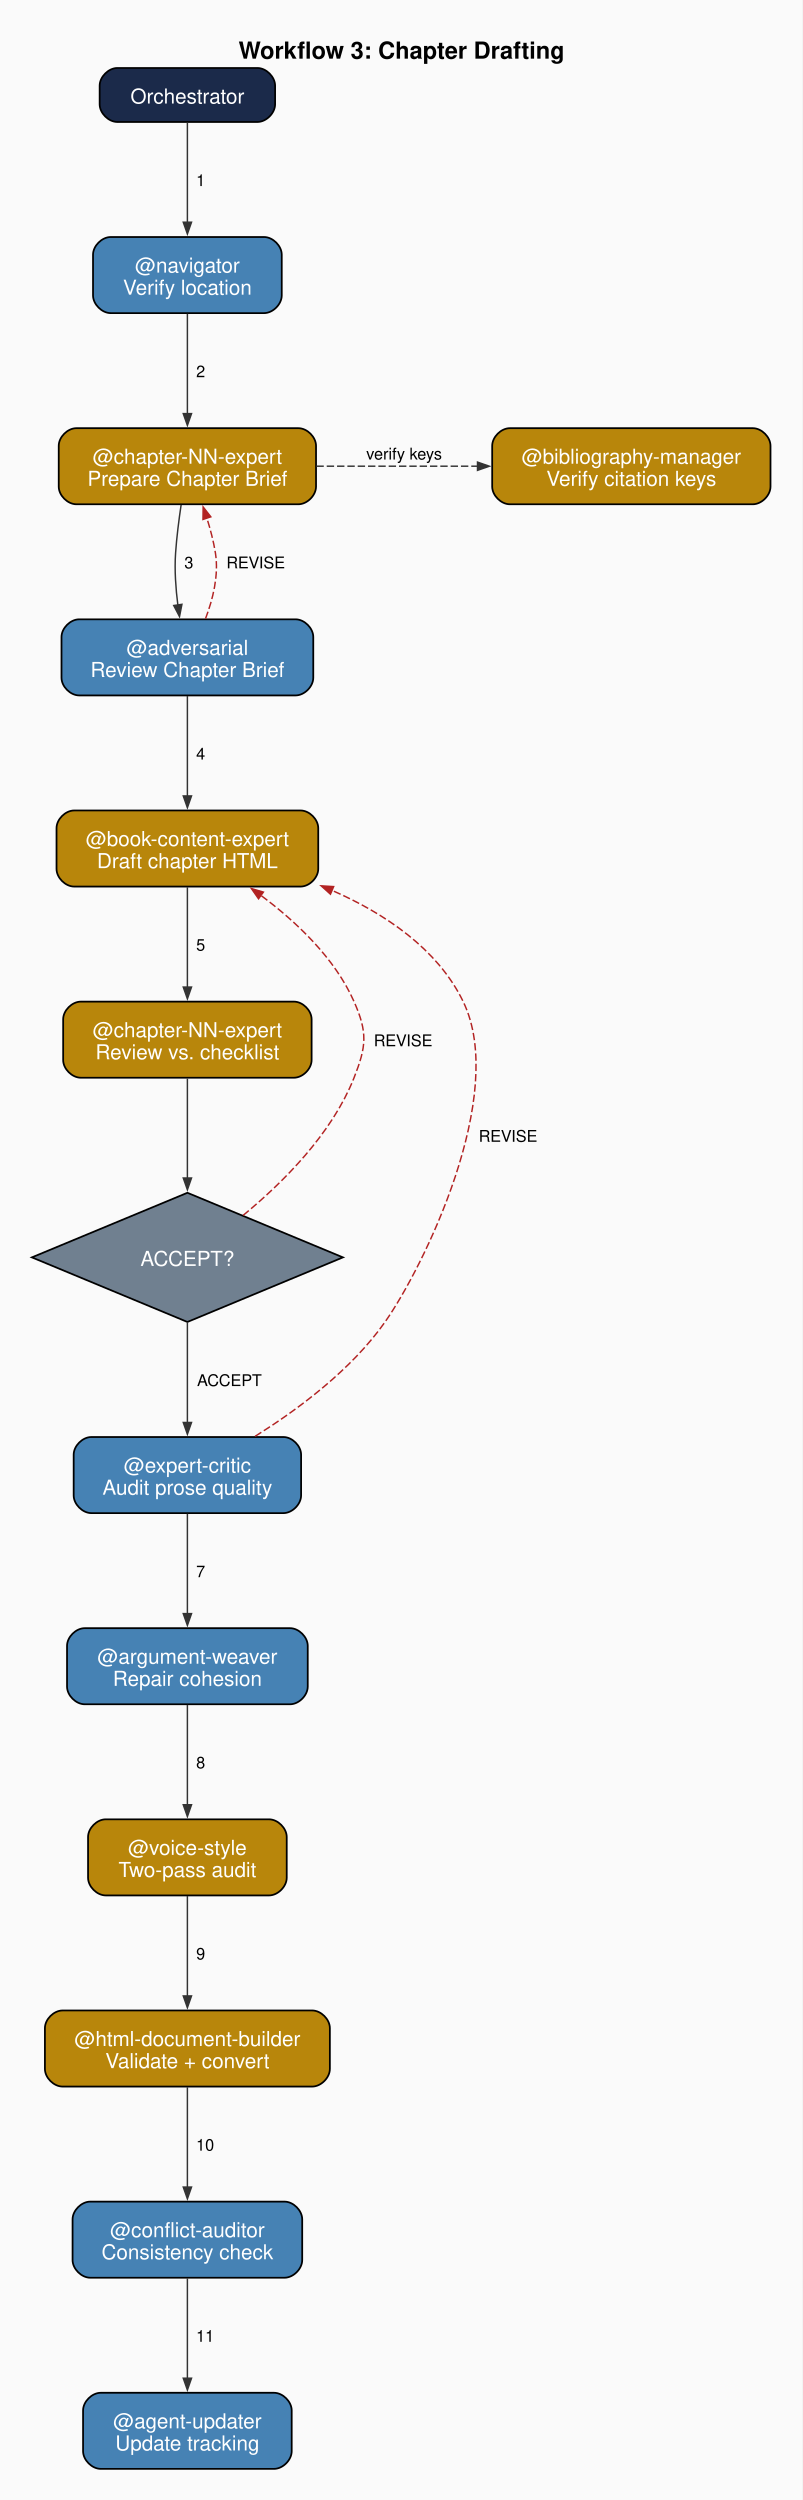
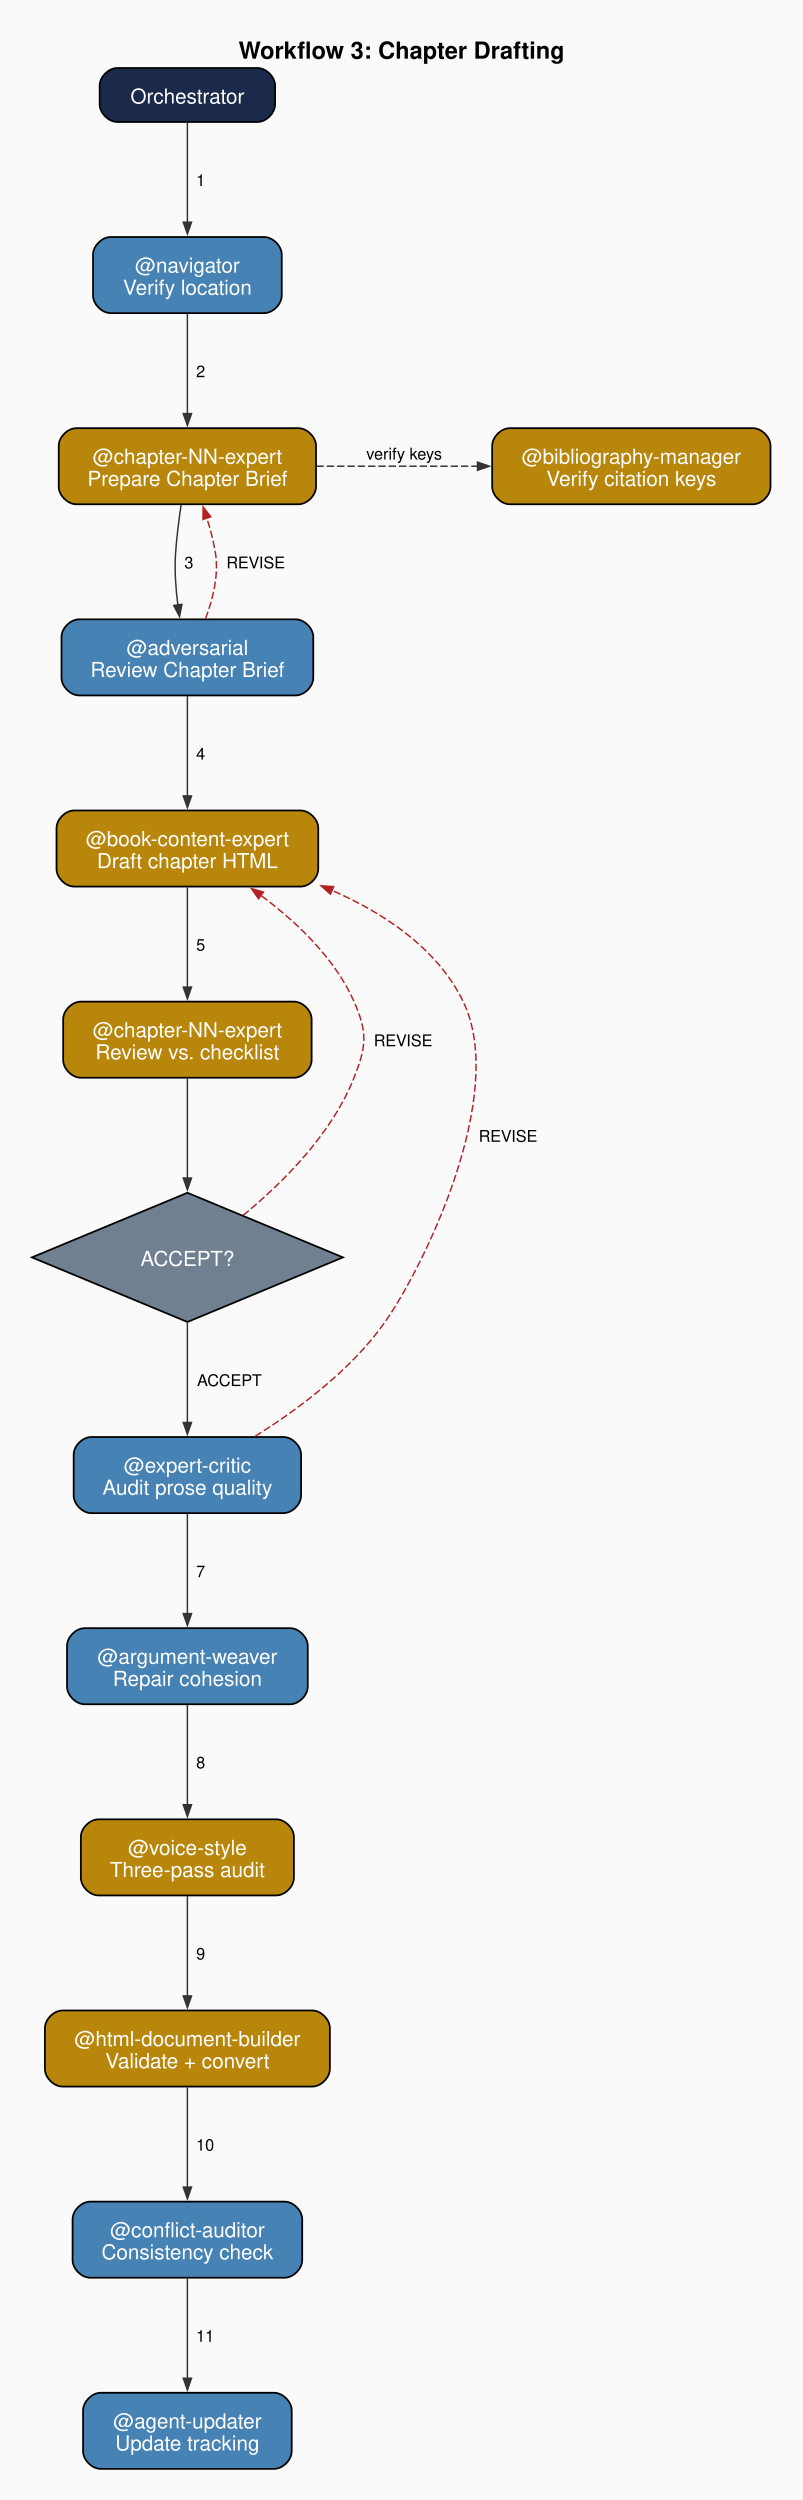
<svg xmlns="http://www.w3.org/2000/svg" width="544pt" height="1695pt" viewBox="0.00 0.00 544.00 1695.00">
  <g id="graph0" class="graph" transform="scale(1 1) rotate(0) translate(21.6 1673.9)">
    <polygon fill="#fafafa" stroke="none" points="-21.6,21.6 -21.6,-1673.9 522.4,-1673.9 522.4,21.6 -21.6,21.6" />
    <text xml:space="preserve" text-anchor="start" x="140.15" y="-1634.1" font-family="Helvetica,sans-Serif" font-weight="bold" font-size="16.00">Workflow 3: Chapter Drafting</text>
    <g id="node1" class="node">
      <path fill="#1b2a4a" stroke="black" stroke-width="1.2" d="M152.92,-1627.8C152.92,-1627.8 57.97,-1627.8 57.97,-1627.8 51.97,-1627.8 45.97,-1621.8 45.97,-1615.8 45.97,-1615.8 45.97,-1603.2 45.97,-1603.2 45.97,-1597.2 51.97,-1591.2 57.97,-1591.2 57.97,-1591.2 152.92,-1591.2 152.92,-1591.2 158.92,-1591.2 164.92,-1597.2 164.92,-1603.2 164.92,-1603.2 164.92,-1615.8 164.92,-1615.8 164.92,-1621.8 158.92,-1627.8 152.92,-1627.8" />
      <text xml:space="preserve" text-anchor="middle" x="105.45" y="-1603.7" font-family="Helvetica,sans-Serif" font-size="14.00" fill="white">Orchestrator</text>
    </g>
    <g id="node2" class="node">
      <path fill="#4682b4" stroke="black" stroke-width="1.2" d="M157.42,-1513.2C157.42,-1513.2 53.47,-1513.2 53.47,-1513.2 47.48,-1513.2 41.47,-1507.2 41.47,-1501.2 41.47,-1501.2 41.47,-1473.6 41.47,-1473.6 41.47,-1467.6 47.47,-1461.6 53.47,-1461.6 53.47,-1461.6 157.42,-1461.6 157.42,-1461.6 163.42,-1461.6 169.42,-1467.6 169.42,-1473.6 169.42,-1473.6 169.42,-1501.2 169.42,-1501.2 169.42,-1507.2 163.42,-1513.2 157.42,-1513.2" />
      <text xml:space="preserve" text-anchor="middle" x="105.45" y="-1489.1" font-family="Helvetica,sans-Serif" font-size="14.00" fill="white">@navigator</text>
      <text xml:space="preserve" text-anchor="middle" x="105.45" y="-1474.1" font-family="Helvetica,sans-Serif" font-size="14.00" fill="white">Verify location</text>
    </g>
    <g id="edge1" class="edge">
      <path fill="none" stroke="#333333" d="M105.45,-1590.78C105.45,-1573.05 105.45,-1545.29 105.45,-1523.15" />
      <polygon fill="#333333" stroke="#333333" points="108.25,-1523.26 105.45,-1515.26 102.65,-1523.26 108.25,-1523.26" />
      <text xml:space="preserve" text-anchor="middle" x="114.45" y="-1547.75" font-family="Helvetica,sans-Serif" font-size="11.00">  1  </text>
    </g>
    <g id="node3" class="node">
      <path fill="#b8860b" stroke="black" stroke-width="1.2" d="M180.67,-1383.6C180.67,-1383.6 30.22,-1383.6 30.22,-1383.6 24.22,-1383.6 18.22,-1377.6 18.22,-1371.6 18.22,-1371.6 18.22,-1344 18.22,-1344 18.22,-1338 24.22,-1332 30.22,-1332 30.22,-1332 180.67,-1332 180.67,-1332 186.67,-1332 192.67,-1338 192.67,-1344 192.67,-1344 192.67,-1371.6 192.67,-1371.6 192.67,-1377.6 186.67,-1383.6 180.67,-1383.6" />
      <text xml:space="preserve" text-anchor="middle" x="105.45" y="-1359.5" font-family="Helvetica,sans-Serif" font-size="14.00" fill="white">@chapter-NN-expert</text>
      <text xml:space="preserve" text-anchor="middle" x="105.45" y="-1344.5" font-family="Helvetica,sans-Serif" font-size="14.00" fill="white">Prepare Chapter Brief</text>
    </g>
    <g id="edge2" class="edge">
      <path fill="none" stroke="#333333" d="M105.45,-1461.19C105.45,-1441.79 105.45,-1414.77 105.45,-1393.35" />
      <polygon fill="#333333" stroke="#333333" points="108.25,-1393.47 105.45,-1385.47 102.65,-1393.47 108.25,-1393.47" />
      <text xml:space="preserve" text-anchor="middle" x="114.45" y="-1418.15" font-family="Helvetica,sans-Serif" font-size="11.00">  2  </text>
    </g>
    <g id="node4" class="node">
      <path fill="#b8860b" stroke="black" stroke-width="1.2" d="M488.8,-1383.6C488.8,-1383.6 324.1,-1383.6 324.1,-1383.6 318.1,-1383.6 312.1,-1377.6 312.1,-1371.6 312.1,-1371.6 312.1,-1344 312.1,-1344 312.1,-1338 318.1,-1332 324.1,-1332 324.1,-1332 488.8,-1332 488.8,-1332 494.8,-1332 500.8,-1338 500.8,-1344 500.8,-1344 500.8,-1371.6 500.8,-1371.6 500.8,-1377.6 494.8,-1383.6 488.8,-1383.6" />
      <text xml:space="preserve" text-anchor="middle" x="406.45" y="-1359.5" font-family="Helvetica,sans-Serif" font-size="14.00" fill="white">@bibliography-manager</text>
      <text xml:space="preserve" text-anchor="middle" x="406.45" y="-1344.5" font-family="Helvetica,sans-Serif" font-size="14.00" fill="white">Verify citation keys</text>
    </g>
    <g id="edge3" class="edge">
      <path fill="none" stroke="#333333" stroke-dasharray="5,2" d="M192.92,-1357.8C227.09,-1357.8 266.57,-1357.8 302.2,-1357.8" />
      <polygon fill="#333333" stroke="#333333" points="302.15,-1360.6 310.15,-1357.8 302.15,-1355 302.15,-1360.6" />
      <text xml:space="preserve" text-anchor="middle" x="252.39" y="-1362.35" font-family="Helvetica,sans-Serif" font-size="11.00">  verify keys  </text>
    </g>
    <g id="node5" class="node">
      <path fill="#4682b4" stroke="black" stroke-width="1.2" d="M178.8,-1254C178.8,-1254 32.1,-1254 32.1,-1254 26.1,-1254 20.1,-1248 20.1,-1242 20.1,-1242 20.1,-1214.4 20.1,-1214.4 20.1,-1208.4 26.1,-1202.4 32.1,-1202.4 32.1,-1202.4 178.8,-1202.4 178.8,-1202.4 184.8,-1202.4 190.8,-1208.4 190.8,-1214.4 190.8,-1214.4 190.8,-1242 190.8,-1242 190.8,-1248 184.8,-1254 178.8,-1254" />
      <text xml:space="preserve" text-anchor="middle" x="105.45" y="-1229.9" font-family="Helvetica,sans-Serif" font-size="14.00" fill="white">@adversarial</text>
      <text xml:space="preserve" text-anchor="middle" x="105.45" y="-1214.9" font-family="Helvetica,sans-Serif" font-size="14.00" fill="white">Review Chapter Brief</text>
    </g>
    <g id="edge4" class="edge">
      <path fill="none" stroke="#333333" d="M101.19,-1331.56C99.69,-1321.46 98.19,-1309.71 97.45,-1299 96.65,-1287.4 97.56,-1274.76 99.01,-1263.47" />
      <polygon fill="#333333" stroke="#333333" points="101.74,-1264.17 100.11,-1255.85 96.19,-1263.36 101.74,-1264.17" />
      <text xml:space="preserve" text-anchor="middle" x="106.45" y="-1288.55" font-family="Helvetica,sans-Serif" font-size="11.00">  3  </text>
    </g>
    <g id="edge5" class="edge">
      <path fill="none" stroke="#b22222" stroke-dasharray="5,2" d="M117.73,-1254.44C122.74,-1267.58 126.85,-1283.99 124.45,-1299 123.19,-1306.87 121.02,-1315.13 118.59,-1322.85" />
      <polygon fill="#b22222" stroke="#b22222" points="116.02,-1321.71 116.13,-1330.19 121.33,-1323.49 116.02,-1321.71" />
      <text xml:space="preserve" text-anchor="middle" x="151.78" y="-1288.55" font-family="Helvetica,sans-Serif" font-size="11.00">  REVISE  </text>
    </g>
    <g id="node6" class="node">
      <path fill="#b8860b" stroke="black" stroke-width="1.2" d="M182.17,-1124.4C182.17,-1124.4 28.72,-1124.4 28.72,-1124.4 22.72,-1124.4 16.72,-1118.4 16.72,-1112.4 16.72,-1112.4 16.72,-1084.8 16.72,-1084.8 16.72,-1078.8 22.72,-1072.8 28.72,-1072.8 28.72,-1072.8 182.17,-1072.8 182.17,-1072.8 188.17,-1072.8 194.17,-1078.8 194.17,-1084.8 194.17,-1084.8 194.17,-1112.4 194.17,-1112.4 194.17,-1118.4 188.17,-1124.4 182.17,-1124.4" />
      <text xml:space="preserve" text-anchor="middle" x="105.45" y="-1100.3" font-family="Helvetica,sans-Serif" font-size="14.00" fill="white">@book-content-expert</text>
      <text xml:space="preserve" text-anchor="middle" x="105.45" y="-1085.3" font-family="Helvetica,sans-Serif" font-size="14.00" fill="white">Draft chapter HTML</text>
    </g>
    <g id="edge6" class="edge">
      <path fill="none" stroke="#333333" d="M105.45,-1201.99C105.45,-1182.59 105.45,-1155.57 105.45,-1134.15" />
      <polygon fill="#333333" stroke="#333333" points="108.25,-1134.27 105.45,-1126.27 102.65,-1134.27 108.25,-1134.27" />
      <text xml:space="preserve" text-anchor="middle" x="114.45" y="-1158.95" font-family="Helvetica,sans-Serif" font-size="11.00">  4  </text>
    </g>
    <g id="node7" class="node">
      <path fill="#b8860b" stroke="black" stroke-width="1.2" d="M177.67,-994.8C177.67,-994.8 33.23,-994.8 33.23,-994.8 27.22,-994.8 21.22,-988.8 21.22,-982.8 21.22,-982.8 21.22,-955.2 21.22,-955.2 21.22,-949.2 27.22,-943.2 33.22,-943.2 33.22,-943.2 177.67,-943.2 177.67,-943.2 183.67,-943.2 189.67,-949.2 189.67,-955.2 189.67,-955.2 189.67,-982.8 189.67,-982.8 189.67,-988.8 183.67,-994.8 177.67,-994.8" />
      <text xml:space="preserve" text-anchor="middle" x="105.45" y="-970.7" font-family="Helvetica,sans-Serif" font-size="14.00" fill="white">@chapter-NN-expert</text>
      <text xml:space="preserve" text-anchor="middle" x="105.45" y="-955.7" font-family="Helvetica,sans-Serif" font-size="14.00" fill="white">Review vs. checklist</text>
    </g>
    <g id="edge7" class="edge">
      <path fill="none" stroke="#333333" d="M105.45,-1072.39C105.45,-1052.99 105.45,-1025.97 105.45,-1004.55" />
      <polygon fill="#333333" stroke="#333333" points="108.25,-1004.67 105.45,-996.67 102.65,-1004.67 108.25,-1004.67" />
      <text xml:space="preserve" text-anchor="middle" x="114.45" y="-1029.35" font-family="Helvetica,sans-Serif" font-size="11.00">  5  </text>
    </g>
    <g id="node8" class="node">
      <polygon fill="#708090" stroke="black" stroke-width="1.2" points="105.45,-865.2 0,-821.4 105.45,-777.6 210.9,-821.4 105.45,-865.2" />
      <text xml:space="preserve" text-anchor="middle" x="105.45" y="-815.6" font-family="Helvetica,sans-Serif" font-size="14.00" fill="white">ACCEPT?</text>
    </g>
    <g id="edge8" class="edge">
      <path fill="none" stroke="#333333" d="M105.45,-942.64C105.45,-924.02 105.45,-898.07 105.45,-875.04" />
      <polygon fill="#333333" stroke="#333333" points="108.25,-875.23 105.45,-867.23 102.65,-875.23 108.25,-875.23" />
    </g>
    <g id="edge10" class="edge">
      <path fill="none" stroke="#b22222" stroke-dasharray="5,2" d="M143.25,-849.9C169.88,-871.79 203.37,-905 218.45,-943.2 226.87,-964.53 227.72,-973.83 218.45,-994.8 205.39,-1024.35 179.17,-1049.05 155.27,-1066.83" />
      <polygon fill="#b22222" stroke="#b22222" points="153.69,-1064.52 148.84,-1071.47 156.97,-1069.06 153.69,-1064.52" />
      <text xml:space="preserve" text-anchor="middle" x="251.71" y="-964.55" font-family="Helvetica,sans-Serif" font-size="11.00">  REVISE  </text>
    </g>
    <g id="node9" class="node">
      <path fill="#4682b4" stroke="black" stroke-width="1.2" d="M170.55,-699.6C170.55,-699.6 40.35,-699.6 40.35,-699.6 34.35,-699.6 28.35,-693.6 28.35,-687.6 28.35,-687.6 28.35,-660 28.35,-660 28.35,-654 34.35,-648 40.35,-648 40.35,-648 170.55,-648 170.55,-648 176.55,-648 182.55,-654 182.55,-660 182.55,-660 182.55,-687.6 182.55,-687.6 182.55,-693.6 176.55,-699.6 170.55,-699.6" />
      <text xml:space="preserve" text-anchor="middle" x="105.45" y="-675.5" font-family="Helvetica,sans-Serif" font-size="14.00" fill="white">@expert-critic</text>
      <text xml:space="preserve" text-anchor="middle" x="105.45" y="-660.5" font-family="Helvetica,sans-Serif" font-size="14.00" fill="white">Audit prose quality</text>
    </g>
    <g id="edge9" class="edge">
      <path fill="none" stroke="#333333" d="M105.45,-777.11C105.45,-755.5 105.45,-729.71 105.45,-709.43" />
      <polygon fill="#333333" stroke="#333333" points="108.25,-709.48 105.45,-701.48 102.65,-709.48 108.25,-709.48" />
      <text xml:space="preserve" text-anchor="middle" x="133.95" y="-734.15" font-family="Helvetica,sans-Serif" font-size="11.00">  ACCEPT  </text>
    </g>
    <g id="edge11" class="edge">
      <path fill="none" stroke="#b22222" stroke-dasharray="5,2" d="M151.37,-700.09C180.39,-718.21 216.59,-745.11 239.45,-777.6 265.09,-814.04 323.1,-931.54 292.45,-994.8 275.02,-1030.76 239.09,-1054.66 203.34,-1070.29" />
      <polygon fill="#b22222" stroke="#b22222" points="202.44,-1067.63 196.15,-1073.31 204.61,-1072.79 202.44,-1067.63" />
      <text xml:space="preserve" text-anchor="middle" x="322.86" y="-899.75" font-family="Helvetica,sans-Serif" font-size="11.00">  REVISE  </text>
    </g>
    <g id="node10" class="node">
      <path fill="#4682b4" stroke="black" stroke-width="1.2" d="M175.05,-570C175.05,-570 35.85,-570 35.85,-570 29.85,-570 23.85,-564 23.85,-558 23.85,-558 23.85,-530.4 23.85,-530.4 23.85,-524.4 29.85,-518.4 35.85,-518.4 35.85,-518.4 175.05,-518.4 175.05,-518.4 181.05,-518.4 187.05,-524.4 187.05,-530.4 187.05,-530.4 187.05,-558 187.05,-558 187.05,-564 181.05,-570 175.05,-570" />
      <text xml:space="preserve" text-anchor="middle" x="105.45" y="-545.9" font-family="Helvetica,sans-Serif" font-size="14.00" fill="white">@argument-weaver</text>
      <text xml:space="preserve" text-anchor="middle" x="105.45" y="-530.9" font-family="Helvetica,sans-Serif" font-size="14.00" fill="white">Repair cohesion</text>
    </g>
    <g id="edge12" class="edge">
      <path fill="none" stroke="#333333" d="M105.45,-647.59C105.45,-628.19 105.45,-601.17 105.45,-579.75" />
      <polygon fill="#333333" stroke="#333333" points="108.25,-579.87 105.45,-571.87 102.65,-579.87 108.25,-579.87" />
      <text xml:space="preserve" text-anchor="middle" x="114.45" y="-604.55" font-family="Helvetica,sans-Serif" font-size="11.00">  7  </text>
    </g>
    <g id="node11" class="node">
-       <path fill="#b8860b" stroke="black" stroke-width="1.2" d="M160.8,-440.4C160.8,-440.4 50.1,-440.4 50.1,-440.4 44.1,-440.4 38.1,-434.4 38.1,-428.4 38.1,-428.4 38.1,-400.8 38.1,-400.8 38.1,-394.8 44.1,-388.8 50.1,-388.8 50.1,-388.8 160.8,-388.8 160.8,-388.8 166.8,-388.8 172.8,-394.8 172.8,-400.8 172.8,-400.8 172.8,-428.4 172.8,-428.4 172.8,-434.4 166.8,-440.4 160.8,-440.4" />
+       <path fill="#b8860b" stroke="black" stroke-width="1.2" d="M165.67,-440.4C165.67,-440.4 45.23,-440.4 45.23,-440.4 39.22,-440.4 33.22,-434.4 33.22,-428.4 33.22,-428.4 33.22,-400.8 33.22,-400.8 33.22,-394.8 39.22,-388.8 45.22,-388.8 45.22,-388.8 165.67,-388.8 165.67,-388.8 171.67,-388.8 177.67,-394.8 177.67,-400.8 177.67,-400.8 177.67,-428.4 177.67,-428.4 177.67,-434.4 171.67,-440.4 165.67,-440.4" />
      <text xml:space="preserve" text-anchor="middle" x="105.45" y="-416.3" font-family="Helvetica,sans-Serif" font-size="14.00" fill="white">@voice-style</text>
-       <text xml:space="preserve" text-anchor="middle" x="105.45" y="-401.3" font-family="Helvetica,sans-Serif" font-size="14.00" fill="white">Two-pass audit</text>
+       <text xml:space="preserve" text-anchor="middle" x="105.45" y="-401.3" font-family="Helvetica,sans-Serif" font-size="14.00" fill="white">Three-pass audit</text>
    </g>
    <g id="edge13" class="edge">
      <path fill="none" stroke="#333333" d="M105.45,-517.99C105.45,-498.59 105.45,-471.57 105.45,-450.15" />
      <polygon fill="#333333" stroke="#333333" points="108.25,-450.27 105.45,-442.27 102.65,-450.27 108.25,-450.27" />
      <text xml:space="preserve" text-anchor="middle" x="114.45" y="-474.95" font-family="Helvetica,sans-Serif" font-size="11.00">  8  </text>
    </g>
    <g id="node12" class="node">
      <path fill="#b8860b" stroke="black" stroke-width="1.2" d="M190.05,-310.8C190.05,-310.8 20.85,-310.8 20.85,-310.8 14.85,-310.8 8.85,-304.8 8.85,-298.8 8.85,-298.8 8.85,-271.2 8.85,-271.2 8.85,-265.2 14.85,-259.2 20.85,-259.2 20.85,-259.2 190.05,-259.2 190.05,-259.2 196.05,-259.2 202.05,-265.2 202.05,-271.2 202.05,-271.2 202.05,-298.8 202.05,-298.8 202.05,-304.8 196.05,-310.8 190.05,-310.8" />
      <text xml:space="preserve" text-anchor="middle" x="105.45" y="-286.7" font-family="Helvetica,sans-Serif" font-size="14.00" fill="white">@html-document-builder</text>
      <text xml:space="preserve" text-anchor="middle" x="105.45" y="-271.7" font-family="Helvetica,sans-Serif" font-size="14.00" fill="white">Validate + convert</text>
    </g>
    <g id="edge14" class="edge">
      <path fill="none" stroke="#333333" d="M105.45,-388.39C105.45,-368.99 105.45,-341.97 105.45,-320.55" />
      <polygon fill="#333333" stroke="#333333" points="108.25,-320.67 105.45,-312.67 102.65,-320.67 108.25,-320.67" />
      <text xml:space="preserve" text-anchor="middle" x="114.45" y="-345.35" font-family="Helvetica,sans-Serif" font-size="11.00">  9  </text>
    </g>
    <g id="node13" class="node">
      <path fill="#4682b4" stroke="black" stroke-width="1.2" d="M171.3,-181.2C171.3,-181.2 39.6,-181.2 39.6,-181.2 33.6,-181.2 27.6,-175.2 27.6,-169.2 27.6,-169.2 27.6,-141.6 27.6,-141.6 27.6,-135.6 33.6,-129.6 39.6,-129.6 39.6,-129.6 171.3,-129.6 171.3,-129.6 177.3,-129.6 183.3,-135.6 183.3,-141.6 183.3,-141.6 183.3,-169.2 183.3,-169.2 183.3,-175.2 177.3,-181.2 171.3,-181.2" />
      <text xml:space="preserve" text-anchor="middle" x="105.45" y="-157.1" font-family="Helvetica,sans-Serif" font-size="14.00" fill="white">@conflict-auditor</text>
      <text xml:space="preserve" text-anchor="middle" x="105.45" y="-142.1" font-family="Helvetica,sans-Serif" font-size="14.00" fill="white">Consistency check</text>
    </g>
    <g id="edge15" class="edge">
      <path fill="none" stroke="#333333" d="M105.45,-258.79C105.45,-239.39 105.45,-212.37 105.45,-190.95" />
      <polygon fill="#333333" stroke="#333333" points="108.25,-191.07 105.45,-183.07 102.65,-191.07 108.25,-191.07" />
      <text xml:space="preserve" text-anchor="middle" x="115.95" y="-215.75" font-family="Helvetica,sans-Serif" font-size="11.00">  10 </text>
    </g>
    <g id="node14" class="node">
      <path fill="#4682b4" stroke="black" stroke-width="1.2" d="M164.17,-51.6C164.17,-51.6 46.73,-51.6 46.73,-51.6 40.72,-51.6 34.72,-45.6 34.72,-39.6 34.72,-39.6 34.72,-12 34.72,-12 34.72,-6 40.72,0 46.72,0 46.72,0 164.17,0 164.17,0 170.17,0 176.17,-6 176.17,-12 176.17,-12 176.17,-39.6 176.17,-39.6 176.17,-45.6 170.17,-51.6 164.17,-51.6" />
      <text xml:space="preserve" text-anchor="middle" x="105.45" y="-27.5" font-family="Helvetica,sans-Serif" font-size="14.00" fill="white">@agent-updater</text>
      <text xml:space="preserve" text-anchor="middle" x="105.45" y="-12.5" font-family="Helvetica,sans-Serif" font-size="14.00" fill="white">Update tracking</text>
    </g>
    <g id="edge16" class="edge">
      <path fill="none" stroke="#333333" d="M105.45,-129.19C105.45,-109.79 105.45,-82.77 105.45,-61.35" />
      <polygon fill="#333333" stroke="#333333" points="108.25,-61.47 105.45,-53.47 102.65,-61.47 108.25,-61.47" />
      <text xml:space="preserve" text-anchor="middle" x="115.95" y="-86.15" font-family="Helvetica,sans-Serif" font-size="11.00">  11 </text>
    </g>
  </g>
</svg>
